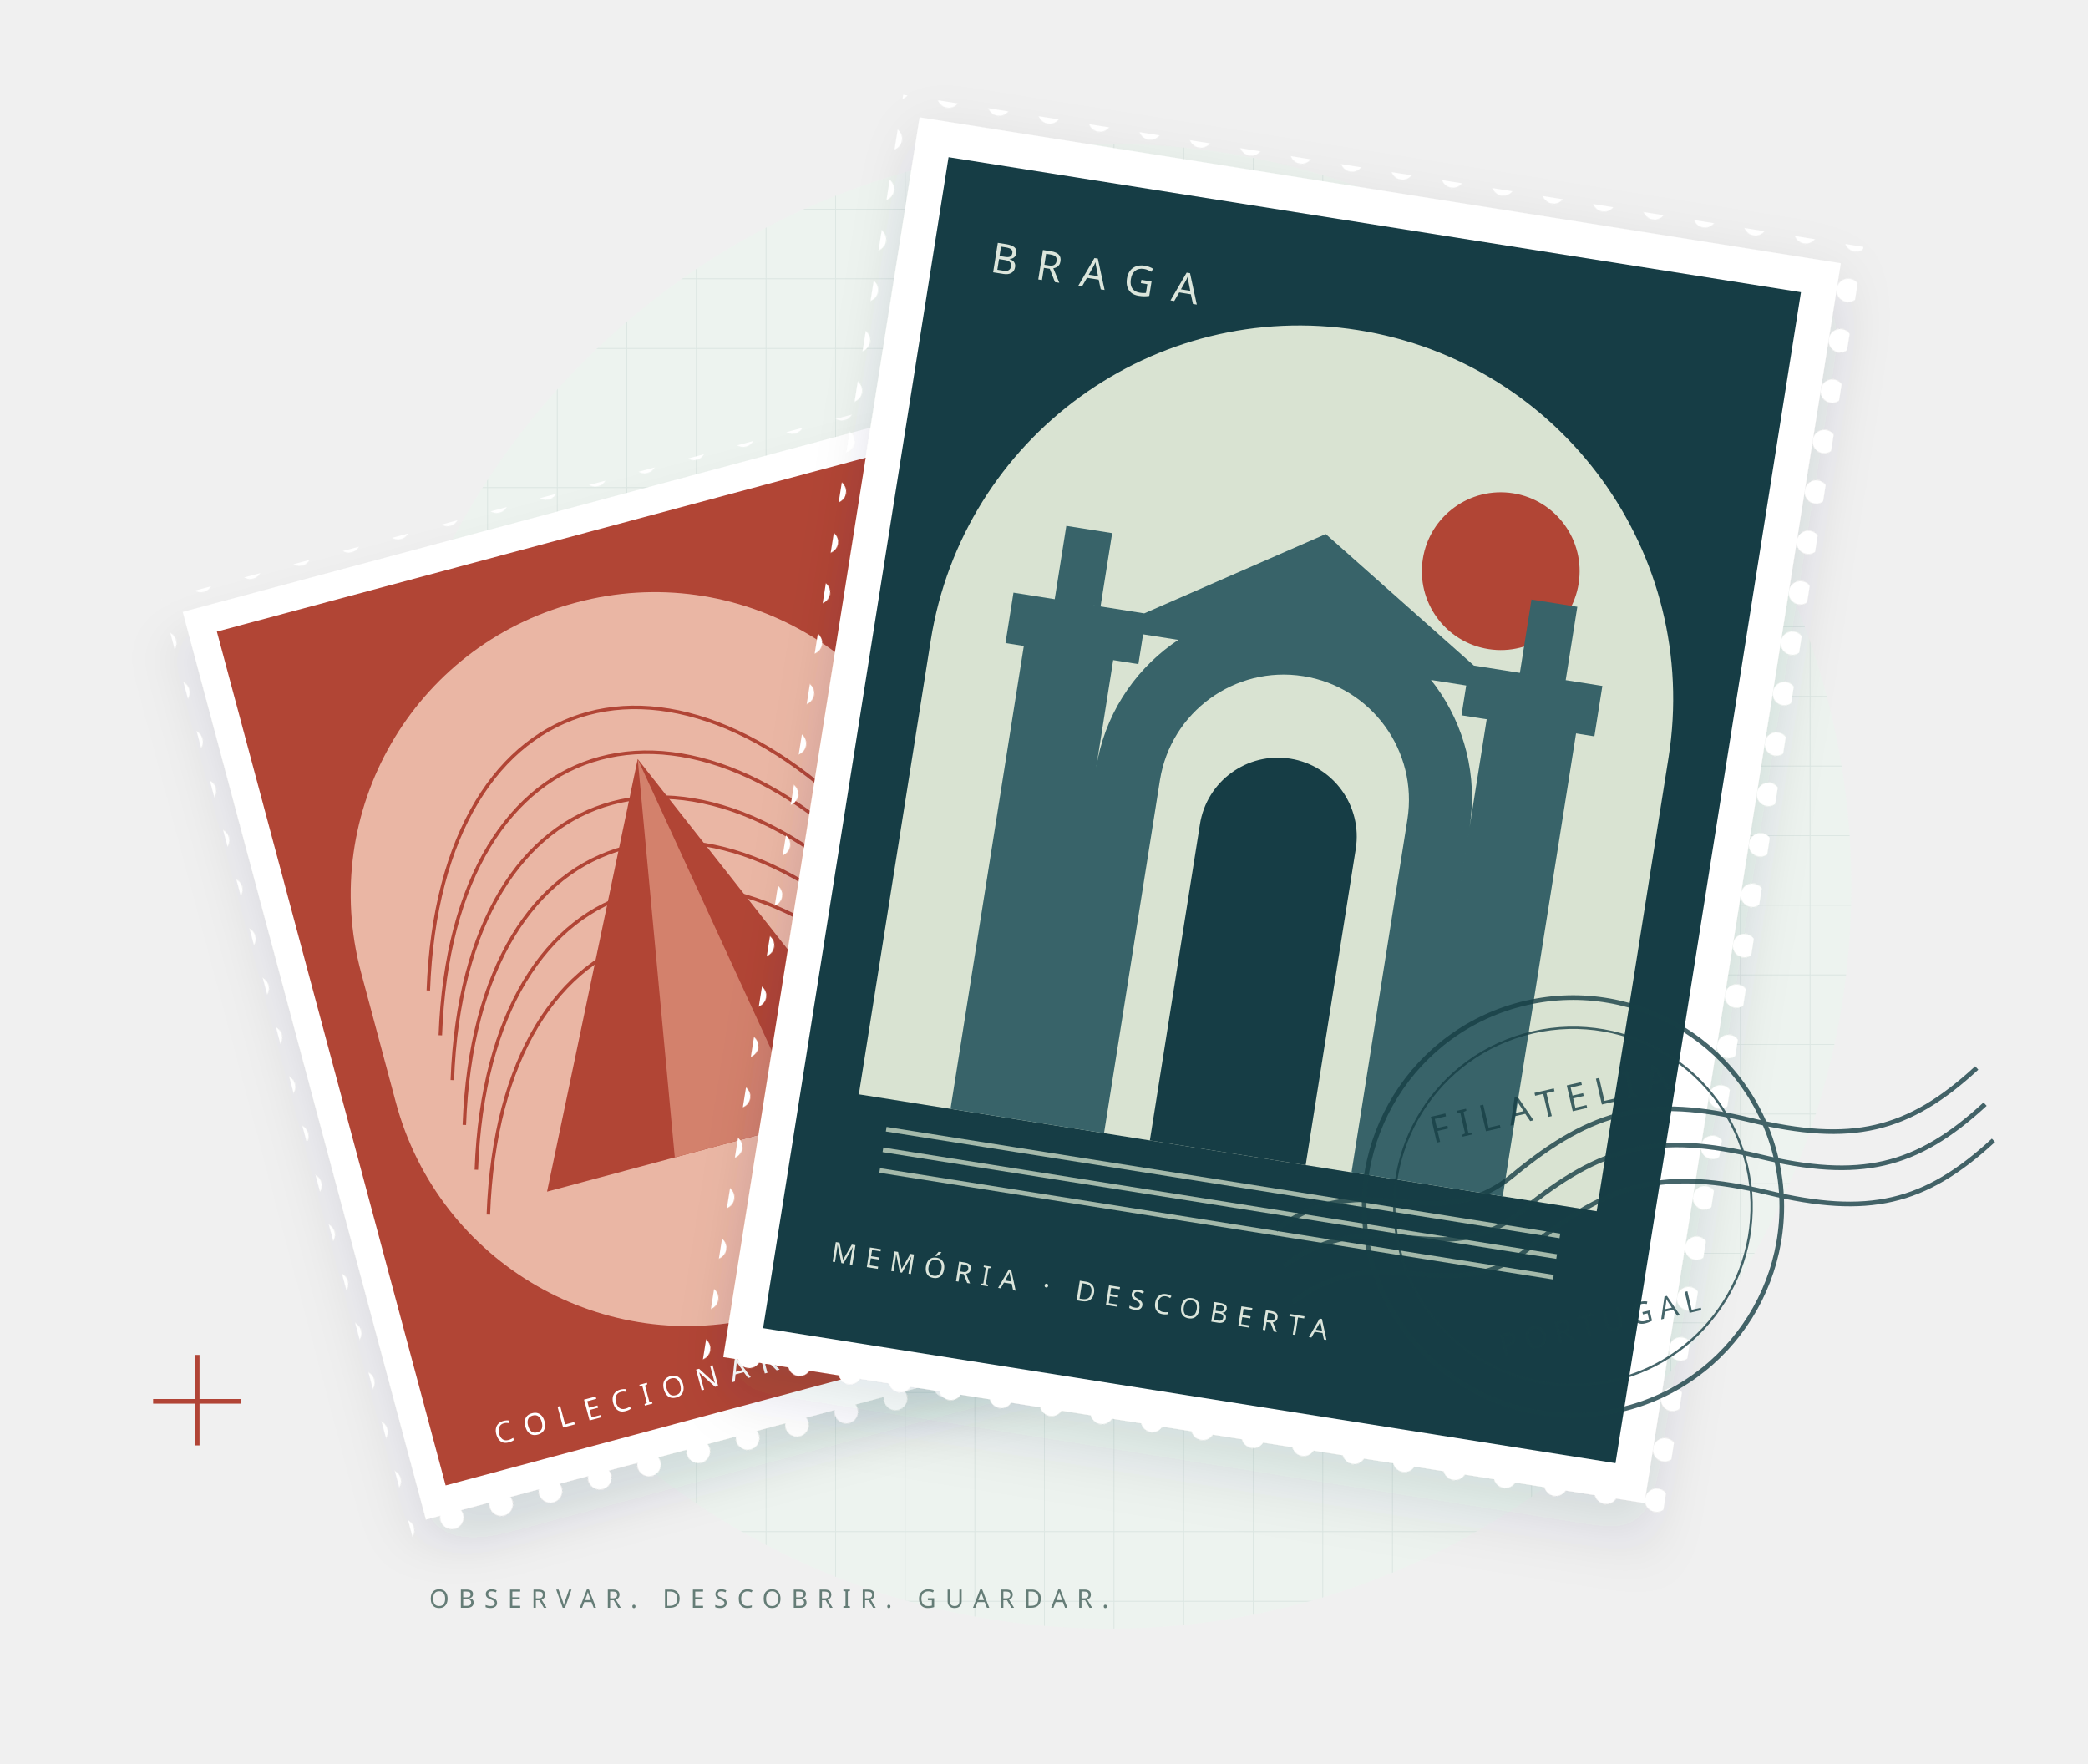
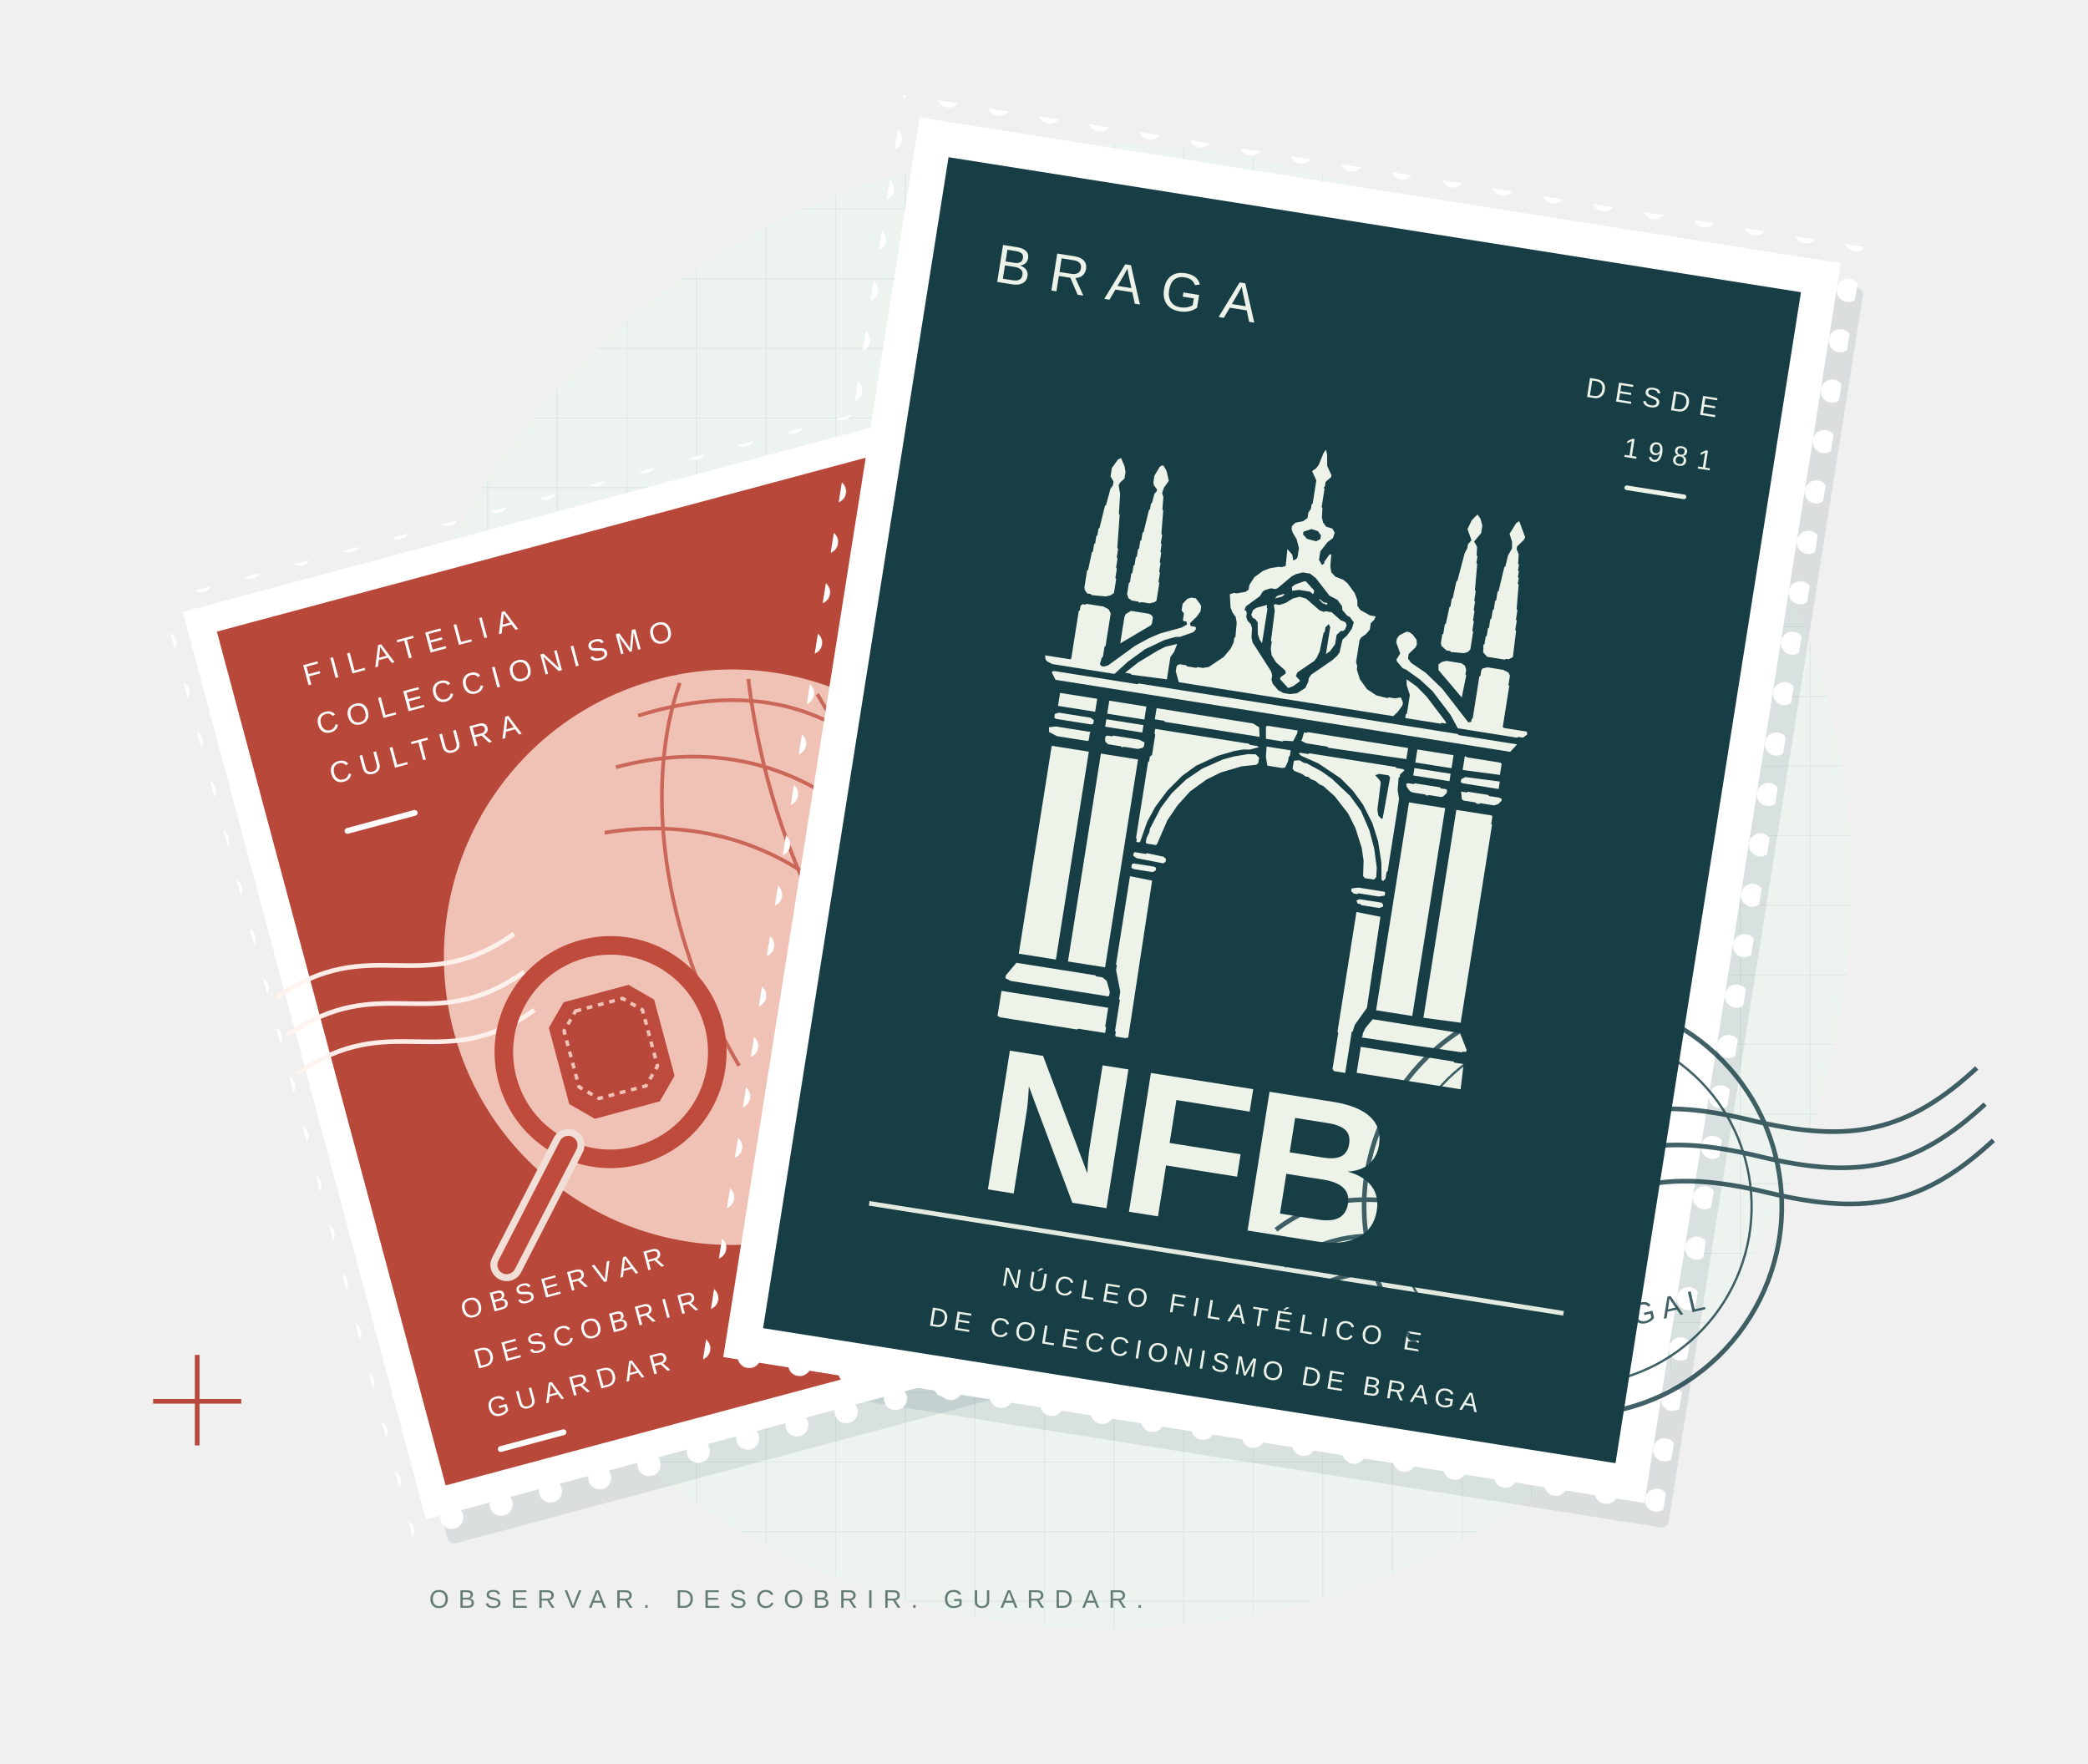
- <svg xmlns="http://www.w3.org/2000/svg" width="900" height="760" viewBox="0 0 900 760">
-   <defs>
+ <svg xmlns="http://www.w3.org/2000/svg" width="900" height="760" viewBox="0 0 900 760" version="1.1" id="svg23">
+   <defs id="defs1">
    <pattern id="grid" width="30" height="30" patternUnits="userSpaceOnUse">
-       <path d="M30 0H0V30" fill="none" stroke="#dce6e2" stroke-width=".7" />
+       <path d="M30 0H0V30" fill="none" stroke="#dce6e2" stroke-width=".7" id="path1" />
    </pattern>
    <pattern id="perfs" width="22" height="22" patternUnits="userSpaceOnUse">
-       <circle cx="11" cy="11" r="5" fill="#fff" />
+       <circle cx="11" cy="11" r="5" fill="#fff" id="circle1" />
    </pattern>
-     <filter id="shadow" x="-30%" y="-30%" width="160%" height="160%">
-       <feDropShadow dx="1" dy="12" stdDeviation="12" flood-color="#173e45" flood-opacity=".12" />
-     </filter>
  </defs>
-   <circle cx="478" cy="382" r="320" fill="#edf3ef" />
-   <circle cx="478" cy="382" r="320" fill="url(#grid)" />
-   <g transform="translate(127 210) rotate(-15 180 210)" filter="url(#shadow)">
-     <path d="M0 0H330V405H0Z" fill="#fff" />
-     <path d="M12 12H318V393H12Z" fill="#b14436" />
-     <path d="M0 0H330V405H0Z" fill="none" stroke="url(#perfs)" stroke-width="15" />
-     <rect x="34" y="40" width="261" height="318" rx="130" fill="#eab6a4" />
-     <g stroke="#b14436" fill="none" stroke-width="1.5">
-       <path d="M60 185c40-130 150-130 210 0M60 205c40-130 150-130 210 0M60 225c40-130 150-130 210 0M60 245c40-130 150-130 210 0M60 265c40-130 150-130 210 0M60 285c40-130 150-130 210 0" />
+   <circle cx="478" cy="382" r="320" fill="#edf3ef" id="circle2" />
+   <circle cx="478" cy="382" r="320" fill="url(#grid)" id="circle3" />
+   <g transform="translate(137 221) rotate(-15 180 210)" opacity=".10" id="g3">
+     <rect width="330" height="405" rx="3" fill="#173e45" id="rect3" />
+   </g>
+   <g transform="translate(360 91) rotate(9 210 280)" opacity=".10" id="g4">
+     <rect width="402" height="541" rx="3" fill="#173e45" id="rect4" />
+   </g>
+   <g transform="translate(127 210) rotate(-15 180 210)" id="g14">
+     <rect width="330" height="405" fill="#fff" id="rect5" />
+     <rect x="12" y="12" width="306" height="381" fill="#b84839" id="rect6" />
+     <path d="M0 0H330V405H0Z" fill="none" stroke="url(#perfs)" stroke-width="15" id="path6" />
+     <text x="43.141" y="44.545" font-family="Arial, Helvetica, sans-serif" font-size="13px" fill="#ffffff" letter-spacing="4" id="text6">FILATELIA</text>
+     <text x="43.141" y="66.545" font-family="Arial, Helvetica, sans-serif" font-size="13px" fill="#ffffff" letter-spacing="4" id="text7">COLECCIONISMO</text>
+     <text x="43.141" y="88.545" font-family="Arial, Helvetica, sans-serif" font-size="13px" fill="#ffffff" letter-spacing="4" id="text8">CULTURA</text>
+     <path d="m 44.141,109.545 h 30" stroke="#ffffff" stroke-width="2.5" stroke-linecap="round" id="path8" />
+     <circle cx="190" cy="205" r="124" fill="#f0c2b5" id="circle8" />
+     <g fill="none" stroke="#c65d4e" stroke-width="1.6" opacity=".9" id="g9">
+       <path d="M178 94c79-3 111 47 121 120M163 113c77 0 118 60 123 135M151 139c71 7 110 65 112 126M199 85c-26 38-36 102-18 166M228 91c-7 49-3 103 18 155M255 105c12 42 19 87 18 126" id="path9" />
    </g>
-     <path d="M87 282 173 112l73 170Z" fill="#b14436" />
-     <path d="m173 112-29 170h58Z" fill="#d3816c" />
-     <text x="38" y="382" font-family="sans-serif" font-size="13" fill="#fff" letter-spacing="5">COLECIONAR</text>
+     <g fill="none" stroke="#fff3ee" stroke-width="2" opacity=".95" id="g10">
+       <path d="M-4 171c47-17 60 17 106 0M-4 188c47-17 60 17 106 0M-4 205c47-17 60 17 106 0" id="path10" />
+     </g>
+     <g transform="translate(129 231)" id="g12">
+       <circle r="46" fill="none" stroke="#bf4b3d" stroke-width="8" id="circle10" />
+       <line x1="-28" y1="34" x2="-67" y2="77" stroke="#f1ded6" stroke-width="14" stroke-linecap="round" id="line10" />
+       <line x1="-28" y1="34" x2="-67" y2="77" stroke="#bf4b3d" stroke-width="8" stroke-linecap="round" id="line11" />
+       <path d="M-14-26h29l9 9v34l-9 9h-29l-9-9v-34z" fill="#bd4b3d" id="path11" />
+       <path d="M-10-21h21l7 7v25l-7 7h-21l-7-7v-25z" fill="#b84839" stroke="#f0c2b5" stroke-width="1.5" stroke-dasharray="2.5 2.5" id="path12" />
+     </g>
+     <text x="38" y="326" font-family="Arial,Helvetica,sans-serif" font-size="12" fill="#fff" letter-spacing="3.5" id="text12">OBSERVAR</text>
+     <text x="38" y="348" font-family="Arial,Helvetica,sans-serif" font-size="12" fill="#fff" letter-spacing="3.5" id="text13">DESCOBRIR</text>
+     <text x="38" y="370" font-family="Arial,Helvetica,sans-serif" font-size="12" fill="#fff" letter-spacing="3.5" id="text14">GUARDAR</text>
+     <path d="M39 384h28" stroke="#fff" stroke-width="2.5" stroke-linecap="round" id="path14" />
  </g>
-   <g transform="translate(350 80) rotate(9 210 280)" filter="url(#shadow)">
-     <rect width="402" height="541" fill="#fff" />
-     <rect x="15" y="15" width="372" height="511" fill="#173e45" />
-     <path d="M0 0H402V541H0Z" fill="none" stroke="url(#perfs)" stroke-width="17" />
-     <text x="40" y="61" font-family="sans-serif" font-size="18" letter-spacing="8" fill="#dbe5db">BRAGA</text>
-     <path d="M40 420V222a161 161 0 0 1 322 0v198Z" fill="#d9e3d2" />
-     <circle cx="278" cy="154" r="34" fill="#b14436" />
-     <g fill="#376469">
-       <path d="M80 420V214h39v206ZM282 420V214h39v206ZM119 265a81.5 81.5 0 0 1 163 0v155h-27V266a54 54 0 0 0-108 0v154h-28Z" />
-       <path d="M72 196h58v22H72zm199 0h58v22h-58zM90 164h20v32H90zm203 0h20v32h-20zM115 205l86-55 86 55Z" />
+   <g transform="translate(350 80) rotate(9 210 280)" id="g20">
+     <rect width="402" height="541" fill="#fff" id="rect14" />
+     <rect x="15" y="15" width="372" height="511" fill="#173e45" id="rect15" />
+     <path d="M0 0H402V541H0Z" fill="none" stroke="url(#perfs)" stroke-width="17" id="path15" />
+     <text x="42.204" y="64.818" font-family="Arial, Helvetica, sans-serif" font-size="23.468px" letter-spacing="8" fill="#edf3e9" id="text15" style="stroke-width:1.304">BRAGA</text>
+     <text x="302" y="74" font-family="Arial,Helvetica,sans-serif" font-size="12" letter-spacing="4" fill="#edf3e9" id="text16">DESDE</text>
+     <text x="322" y="97" font-family="Arial,Helvetica,sans-serif" font-size="12" letter-spacing="4" fill="#edf3e9" id="text17">1981</text>
+     <path d="M326 110h25" stroke="#edf3e9" stroke-width="2" stroke-linecap="round" id="path17" />
+     <g transform="translate(82 112) scale(.405)" fill="#edf3e9" fill-rule="evenodd" id="g18">
+       <path d="M 29 628 L 29 655 L 32 656 L 115 656 L 116 655 L 145 655 L 145 649 L 144 648 L 144 628 Z M 416 627 L 416 655 L 528 655 L 527 628 L 517 628 L 516 627 Z M 415 617 L 523 616 L 524 615 L 527 615 L 528 613 L 518 596 L 424 596 L 418 606 L 416 612 L 416 616 Z M 31 611 L 31 614 L 37 616 L 142 616 L 143 615 L 143 611 L 138 600 L 133 597 L 126 597 L 125 596 L 40 596 Z M 389 486 L 389 615 L 390 616 L 390 655 L 392 657 L 404 657 L 404 613 L 405 612 L 406 605 L 416 585 L 415 487 Z M 145 486 L 145 581 L 146 582 L 146 587 L 154 609 L 154 617 L 155 618 L 155 651 L 156 652 L 156 656 L 157 657 L 167 657 L 170 656 L 169 487 Z M 387 474 L 389 477 L 392 477 L 393 478 L 412 478 L 416 476 L 416 474 L 414 472 L 390 472 Z M 145 473 L 145 477 L 148 478 L 168 478 L 171 476 L 171 473 L 169 472 L 147 472 Z M 380 462 L 380 465 L 383 467 L 387 467 L 388 466 L 410 466 L 416 464 L 416 461 L 415 460 L 387 460 Z M 145 461 L 145 464 L 149 466 L 178 467 L 180 465 L 180 462 L 177 460 L 159 459 L 158 460 L 146 460 Z M 477 362 L 477 586 L 517 585 L 517 372 L 516 371 L 516 363 L 515 362 Z M 426 362 L 426 586 L 465 586 L 465 362 Z M 94 362 L 94 586 L 134 586 L 134 362 Z M 41 362 L 41 586 L 81 586 L 81 362 Z M 479 342 L 481 350 L 483 351 L 496 351 L 497 352 L 500 352 L 501 351 L 516 351 L 520 349 L 523 345 L 523 343 L 520 342 L 509 342 L 508 341 L 486 341 L 485 342 Z M 420 343 L 421 346 L 425 350 L 428 351 L 442 351 L 443 352 L 446 351 L 459 351 L 461 350 L 464 346 L 464 343 L 463 342 L 457 342 L 456 341 L 429 341 L 428 342 L 422 342 Z M 96 343 L 96 347 L 97 349 L 100 351 L 114 351 L 115 352 L 117 351 L 132 351 L 137 349 L 138 347 L 138 343 L 132 341 L 104 341 L 103 342 L 98 342 Z M 35 343 L 36 348 L 45 351 L 78 351 L 79 350 L 79 342 L 80 341 L 42 341 Z M 257 337 L 249 338 L 234 343 L 223 348 L 203 361 L 188 375 L 175 392 L 166 409 L 158 433 L 158 437 L 156 443 L 156 448 L 157 449 L 167 449 L 168 448 L 175 421 L 183 404 L 194 387 L 209 372 L 223 362 L 244 352 L 259 348 L 261 346 L 261 340 Z M 299 337 L 298 338 L 298 346 L 300 348 L 309 350 L 313 352 L 316 352 L 319 354 L 324 355 L 329 358 L 333 359 L 347 368 L 364 384 L 374 398 L 384 418 L 388 431 L 390 447 L 392 449 L 402 449 L 404 446 L 403 436 L 397 416 L 389 398 L 377 379 L 363 365 L 341 350 L 329 344 L 312 338 L 309 338 L 304 336 Z M 303 328 L 302 329 L 305 331 L 324 336 L 350 348 L 365 359 L 378 372 L 391 390 L 400 408 L 407 430 L 410 448 L 412 449 L 414 446 L 414 439 L 415 438 L 415 360 L 412 351 L 411 338 L 412 337 L 412 334 L 416 329 L 414 328 L 407 328 L 406 327 L 313 327 L 312 328 Z M 390 337 L 400 337 L 402 339 L 401 383 L 400 384 L 396 381 L 394 375 L 393 346 L 392 344 L 386 339 Z M 267 327 L 268 338 L 271 347 L 287 347 L 290 346 L 292 339 L 292 334 L 293 333 L 293 327 Z M 259 329 L 257 328 L 249 328 L 248 327 L 147 327 L 147 332 L 148 333 L 148 355 L 146 357 L 146 362 L 145 363 L 145 445 L 146 446 L 146 449 L 149 449 L 150 448 L 154 426 L 160 409 L 170 390 L 183 372 L 196 359 L 217 345 L 234 337 L 243 334 L 250 333 Z M 39 328 L 39 332 L 41 333 L 79 333 L 81 332 L 81 328 L 77 326 L 43 326 Z M 477 329 L 477 332 L 479 333 L 518 333 L 518 325 L 481 326 Z M 426 325 L 426 333 L 465 333 L 465 325 Z M 94 325 L 94 333 L 134 333 L 134 325 Z M 426 305 L 426 319 L 465 319 L 465 305 Z M 302 315 L 308 317 L 331 317 L 332 318 L 416 317 L 416 305 L 308 305 L 307 306 L 304 306 L 303 314 Z M 263 306 L 265 319 L 283 319 L 284 318 L 294 317 L 297 308 L 297 305 L 265 305 Z M 145 305 L 145 317 L 155 317 L 156 318 L 258 318 L 256 308 L 249 305 Z M 94 305 L 94 319 L 134 319 L 134 305 Z M 41 305 L 41 319 L 81 319 L 81 305 Z M 477 304 L 477 319 L 517 318 L 517 306 L 515 305 L 480 305 Z M 29 285 L 34 292 L 524 292 L 530 283 L 467 283 L 466 282 L 122 282 L 121 283 L 31 283 L 29 284 Z M 156 234 L 144 239 L 137 244 L 118 260 L 106 273 L 112 273 L 113 274 L 151 273 L 151 249 L 154 243 Z M 403 233 L 404 239 L 409 249 L 409 269 L 408 270 L 408 274 L 446 274 L 447 273 L 452 273 L 451 271 L 427 248 L 415 239 Z M 437 209 L 434 212 L 435 218 L 464 243 L 465 219 L 464 218 L 464 213 L 462 209 L 458 207 L 442 207 Z M 124 208 L 121 207 L 102 207 L 97 211 L 96 214 L 96 243 L 125 219 L 126 217 L 126 210 Z M 388 188 L 386 192 L 386 196 L 392 207 L 389 214 L 390 216 L 397 222 L 401 223 L 417 231 L 432 241 L 455 263 L 465 276 L 529 276 L 530 275 L 535 275 L 539 271 L 538 268 L 513 268 L 512 267 L 512 223 L 511 222 L 511 212 L 509 209 L 503 207 L 486 207 L 481 209 L 480 211 L 480 217 L 479 218 L 479 263 L 478 264 L 478 267 L 475 268 L 442 237 L 422 223 L 405 215 L 401 211 L 401 206 L 407 198 L 408 195 L 407 190 L 402 185 L 398 183 L 395 183 Z M 174 189 L 168 183 L 163 183 L 159 185 L 155 191 L 155 198 L 158 201 L 158 208 L 159 209 L 162 209 L 163 212 L 158 216 L 136 226 L 125 233 L 112 243 L 87 268 L 83 270 L 80 270 L 78 268 L 79 261 L 80 260 L 80 249 L 81 248 L 81 213 L 78 209 L 72 207 L 54 207 L 53 208 L 50 208 L 48 210 L 48 215 L 47 216 L 47 267 L 46 268 L 19 268 L 20 272 L 22 274 L 28 276 L 95 276 L 107 261 L 123 245 L 142 232 L 153 227 L 158 226 L 171 219 L 173 216 L 173 214 L 172 213 L 167 213 L 166 210 L 172 202 L 175 196 L 175 191 Z M 112 49 L 110 49 L 108 51 L 104 61 L 104 68 L 105 71 L 109 75 L 109 77 L 107 80 L 106 90 L 105 91 L 105 97 L 104 98 L 102 122 L 101 123 L 101 131 L 100 132 L 100 140 L 99 141 L 99 149 L 98 150 L 98 158 L 97 159 L 97 167 L 96 168 L 96 177 L 95 178 L 95 190 L 97 194 L 101 196 L 108 196 L 109 197 L 112 196 L 120 196 L 125 194 L 127 192 L 127 173 L 126 172 L 126 162 L 125 161 L 125 152 L 124 151 L 124 141 L 123 140 L 123 132 L 122 131 L 122 122 L 121 121 L 119 96 L 118 95 L 117 82 L 115 78 L 116 72 L 120 64 L 116 54 Z M 495 48 L 492 51 L 487 63 L 491 71 L 492 78 L 489 86 L 488 98 L 487 99 L 485 125 L 484 126 L 484 135 L 483 136 L 483 145 L 482 146 L 482 155 L 481 156 L 481 165 L 480 166 L 480 174 L 479 175 L 479 183 L 478 184 L 479 192 L 484 196 L 503 196 L 504 195 L 507 195 L 511 192 L 510 164 L 509 163 L 509 153 L 508 152 L 508 142 L 507 141 L 505 115 L 504 114 L 504 108 L 503 107 L 503 101 L 502 100 L 502 94 L 501 93 L 500 83 L 497 78 L 497 75 L 503 67 L 504 64 Z M 450 48 L 445 55 L 442 65 L 448 76 L 445 81 L 445 85 L 443 91 L 440 121 L 439 122 L 438 140 L 437 141 L 437 149 L 436 150 L 435 168 L 434 169 L 434 179 L 433 180 L 433 189 L 434 192 L 440 196 L 444 196 L 445 197 L 459 196 L 463 194 L 465 191 L 465 172 L 464 171 L 464 161 L 463 160 L 463 150 L 462 149 L 462 140 L 461 139 L 461 129 L 460 128 L 458 100 L 457 99 L 457 92 L 456 91 L 455 82 L 451 77 L 457 67 L 457 59 L 454 52 Z M 66 48 L 63 50 L 58 60 L 58 69 L 62 74 L 62 78 L 60 82 L 58 100 L 57 101 L 55 125 L 54 126 L 54 133 L 53 134 L 53 142 L 52 143 L 52 151 L 51 152 L 50 171 L 49 172 L 49 190 L 50 193 L 53 196 L 57 196 L 58 197 L 73 196 L 78 194 L 81 191 L 81 176 L 80 175 L 80 165 L 79 164 L 79 154 L 78 153 L 78 144 L 77 143 L 74 108 L 73 107 L 71 86 L 68 77 L 69 74 L 73 69 L 73 62 L 71 56 Z M 280 5 L 278 9 L 275 22 L 273 26 L 269 30 L 275 39 L 275 64 L 274 65 L 274 70 L 272 74 L 272 80 L 268 84 L 260 87 L 257 91 L 257 94 L 259 98 L 264 104 L 268 113 L 268 123 L 267 125 L 264 127 L 262 121 L 256 116 L 257 134 L 253 136 L 250 136 L 241 139 L 234 143 L 226 151 L 222 160 L 222 165 L 219 168 L 210 171 L 207 171 L 203 173 L 206 187 L 209 192 L 213 196 L 215 202 L 216 217 L 215 218 L 215 223 L 213 230 L 207 240 L 193 253 L 187 255 L 181 255 L 180 256 L 170 256 L 169 255 L 162 255 L 160 256 L 159 258 L 159 263 L 164 274 L 395 274 L 399 269 L 403 261 L 403 258 L 400 253 L 394 255 L 387 255 L 386 256 L 374 255 L 363 250 L 354 241 L 349 231 L 349 228 L 347 223 L 347 200 L 348 197 L 353 192 L 356 187 L 356 180 L 359 176 L 360 172 L 354 172 L 343 168 L 339 164 L 338 158 L 334 151 L 325 142 L 320 139 L 311 137 L 306 133 L 304 127 L 303 114 L 301 115 L 297 123 L 297 125 L 295 127 L 291 122 L 291 113 L 297 102 L 302 97 L 303 91 L 300 87 L 293 86 L 289 82 L 287 77 L 286 67 L 285 66 L 285 47 L 284 45 L 285 44 L 285 39 L 290 33 L 290 31 L 284 22 L 282 10 Z M 276 138 L 284 138 L 291 142 L 308 158 L 317 161 L 323 167 L 324 171 L 330 176 L 333 177 L 338 182 L 337 189 L 333 197 L 329 202 L 328 216 L 326 220 L 322 225 L 302 244 L 300 248 L 300 252 L 298 259 L 290 266 L 283 268 L 276 268 L 270 266 L 263 260 L 261 256 L 261 251 L 259 247 L 235 220 L 233 215 L 232 205 L 230 201 L 226 198 L 224 194 L 224 190 L 223 188 L 221 187 L 222 183 L 235 170 L 237 165 L 239 163 L 245 160 L 250 160 L 252 159 L 265 144 L 269 141 Z M 233 183 L 230 186 L 229 191 L 231 194 L 234 195 L 237 198 L 239 210 L 242 216 L 245 219 L 245 182 L 244 181 L 244 178 Z M 277 164 L 270 167 L 263 173 L 257 176 L 252 176 L 251 177 L 253 183 L 254 215 L 255 216 L 255 223 L 257 230 L 263 237 L 274 244 L 275 247 L 270 252 L 270 254 L 280 262 L 285 259 L 291 253 L 291 252 L 286 248 L 287 244 L 303 229 L 305 225 L 307 218 L 308 198 L 309 197 L 309 192 L 312 188 L 314 191 L 314 220 L 318 216 L 322 208 L 322 198 L 326 193 L 328 193 L 330 191 L 331 186 L 329 183 L 324 182 L 313 175 L 306 175 L 305 176 L 300 175 L 284 165 Z M 261 164 L 259 164 L 253 167 L 251 170 L 258 167 Z M 298 163 L 298 164 L 302 167 L 307 168 L 307 166 L 303 166 Z M 291 155 L 281 147 L 279 147 L 270 152 L 267 155 L 268 159 L 275 157 L 287 157 L 290 159 L 291 158 Z M 270 95 L 278 91 L 285 92 L 289 96 L 289 100 L 285 103 L 275 102 L 270 98 Z" id="path18" />
    </g>
-     <path d="M167 420V282a34 34 0 0 1 68 0v138Z" fill="#173e45" />
-     <path d="M54 433h294M54 442h294M54 451h294" stroke="#a4b9aa" stroke-width="2" />
-     <text x="39" y="493" font-family="sans-serif" font-size="12" letter-spacing="4" fill="#dbe5db">MEMÓRIA · DESCOBERTA</text>
+     <text x="95.463" y="451.76" font-family="'Arial Black', Arial, Helvetica, sans-serif" font-weight="800" font-size="88px" fill="#edf3e9" letter-spacing="-2" id="text18">NFB</text>
+     <path d="M 51.754,465.705 H 354.754" stroke="#edf3e9" stroke-width="2" opacity="0.95" id="path19" />
+     <text x="204.754" y="491.704" text-anchor="middle" font-family="Arial, Helvetica, sans-serif" font-size="11.5px" letter-spacing="3.1" fill="#edf3e9" id="text19">NÚCLEO FILATÉLICO E</text>
+     <text x="204.754" y="513.704" text-anchor="middle" font-family="Arial, Helvetica, sans-serif" font-size="11.5px" letter-spacing="2.5" fill="#edf3e9" id="text20">DE COLECCIONISMO DE BRAGA</text>
  </g>
-   <g transform="translate(678 520) rotate(-13)" fill="none" stroke="#173e45" opacity=".8">
-     <circle r="90" stroke-width="2" />
-     <circle r="77" stroke-width="1" />
-     <path d="M-127-19c45-20 65 20 105 0s65-20 105 0 65 20 100 0M-127-3c45-20 65 20 105 0s65-20 105 0 65 20 100 0M-127 13c45-20 65 20 105 0s65-20 105 0 65 20 100 0" stroke-width="2" />
-     <text x="0" y="-40" text-anchor="middle" font-family="sans-serif" font-size="16" letter-spacing="4" fill="#173e45" stroke="none">FILATELIA</text>
-     <text x="0" y="56" text-anchor="middle" font-family="sans-serif" font-size="13" letter-spacing="3" fill="#173e45" stroke="none">PORTUGAL</text>
+   <g transform="translate(678 520) rotate(-13)" fill="none" stroke="#173e45" opacity=".82" id="g22">
+     <circle r="90" stroke-width="2" id="circle20" />
+     <circle r="77" stroke-width="1" id="circle21" />
+     <path d="M-127-19c45-20 65 20 105 0s65-20 105 0 65 20 100 0M-127-3c45-20 65 20 105 0s65-20 105 0 65 20 100 0M-127 13c45-20 65 20 105 0s65-20 105 0 65 20 100 0" stroke-width="2" id="path21" />
+     <text x="0" y="-40" text-anchor="middle" font-family="Arial,Helvetica,sans-serif" font-size="16" letter-spacing="4" fill="#173e45" stroke="none" id="text21">BRAGA</text>
+     <text x="0" y="56" text-anchor="middle" font-family="Arial,Helvetica,sans-serif" font-size="13" letter-spacing="3" fill="#173e45" stroke="none" id="text22">PORTUGAL</text>
  </g>
-   <path d="M85 584v39m-19-19h38" stroke="#b14436" stroke-width="2" />
-   <text x="185" y="693" font-family="sans-serif" font-size="11" fill="#657d77" letter-spacing="4">OBSERVAR. DESCOBRIR. GUARDAR.</text>
+   <path d="M85 584v39m-19-19h38" stroke="#b84839" stroke-width="2" id="path22" />
+   <text x="185" y="693" font-family="Arial,Helvetica,sans-serif" font-size="11" fill="#657d77" letter-spacing="4" id="text23">OBSERVAR. DESCOBRIR. GUARDAR.</text>
</svg>
